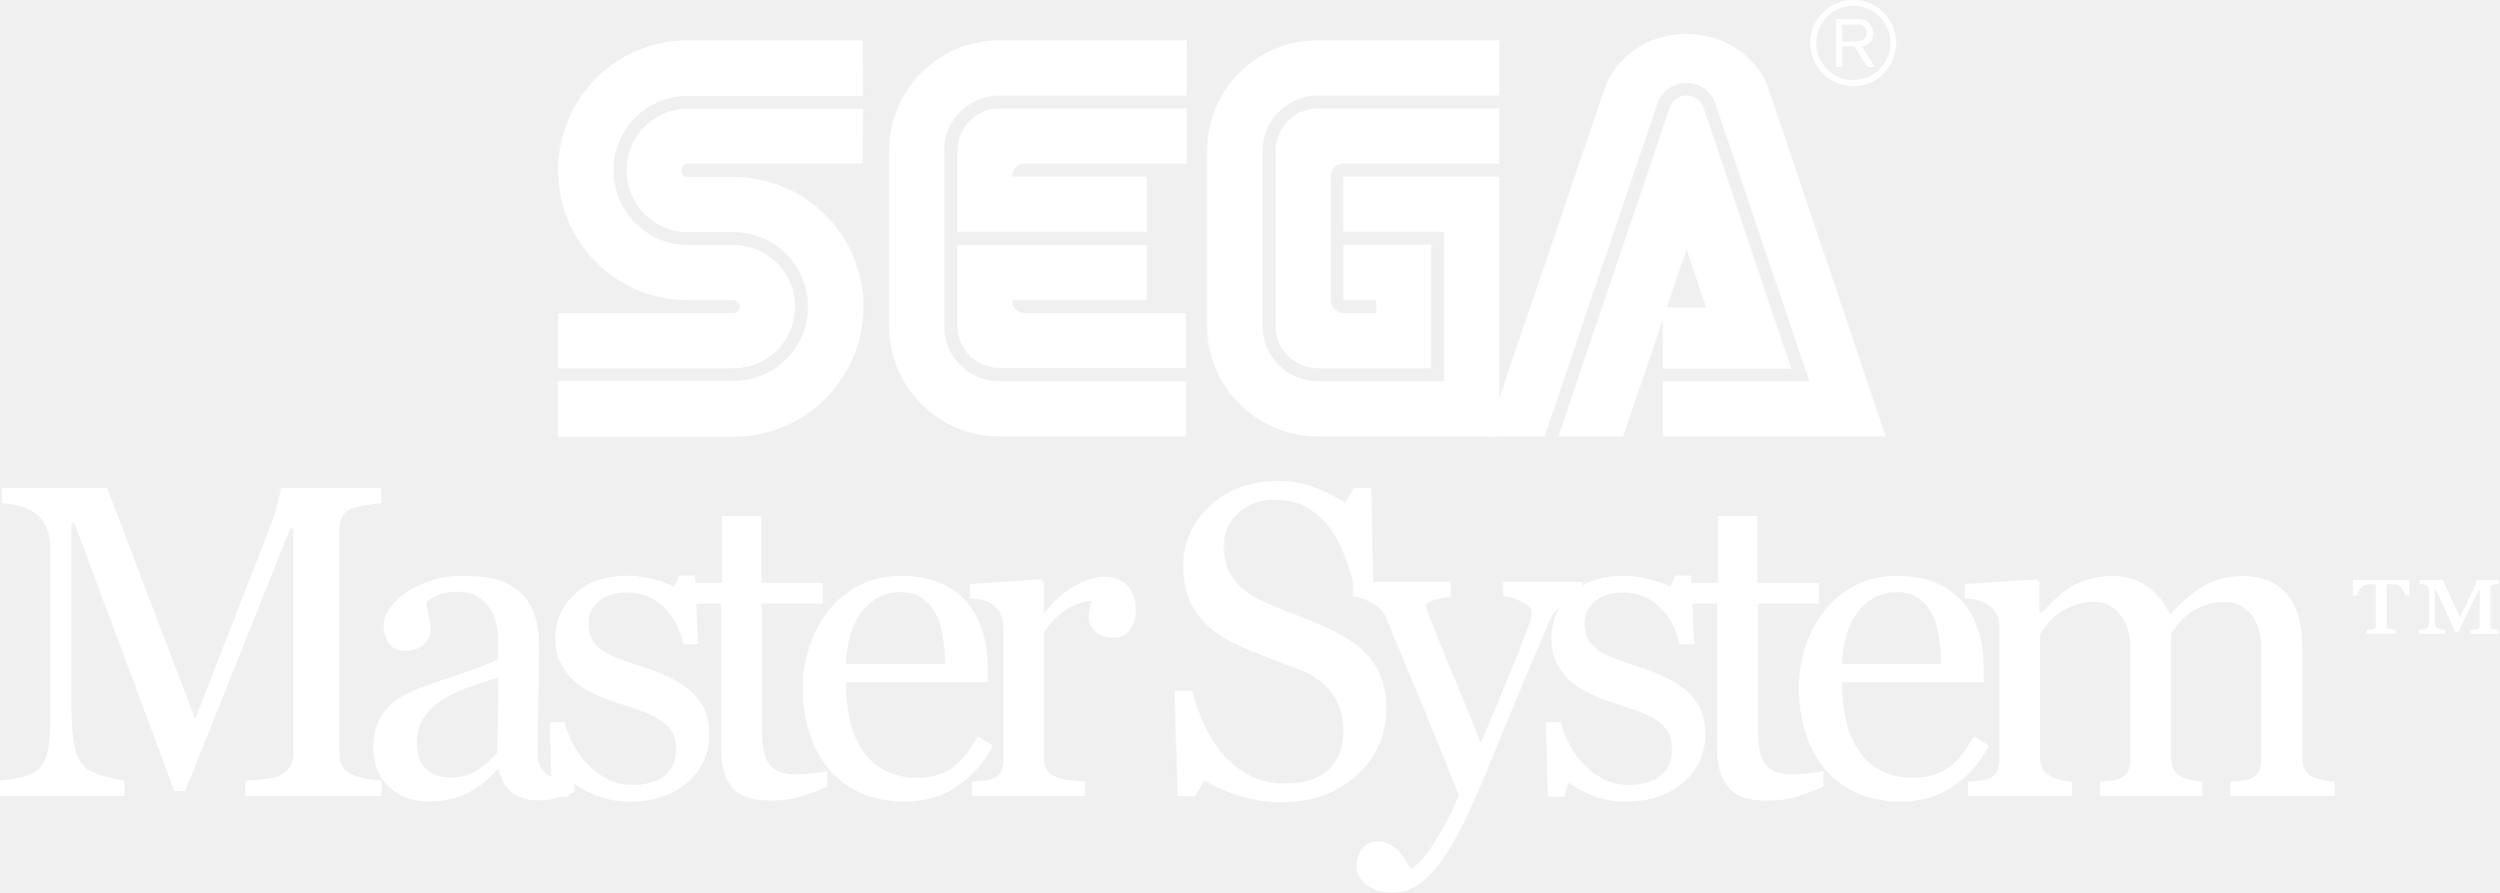
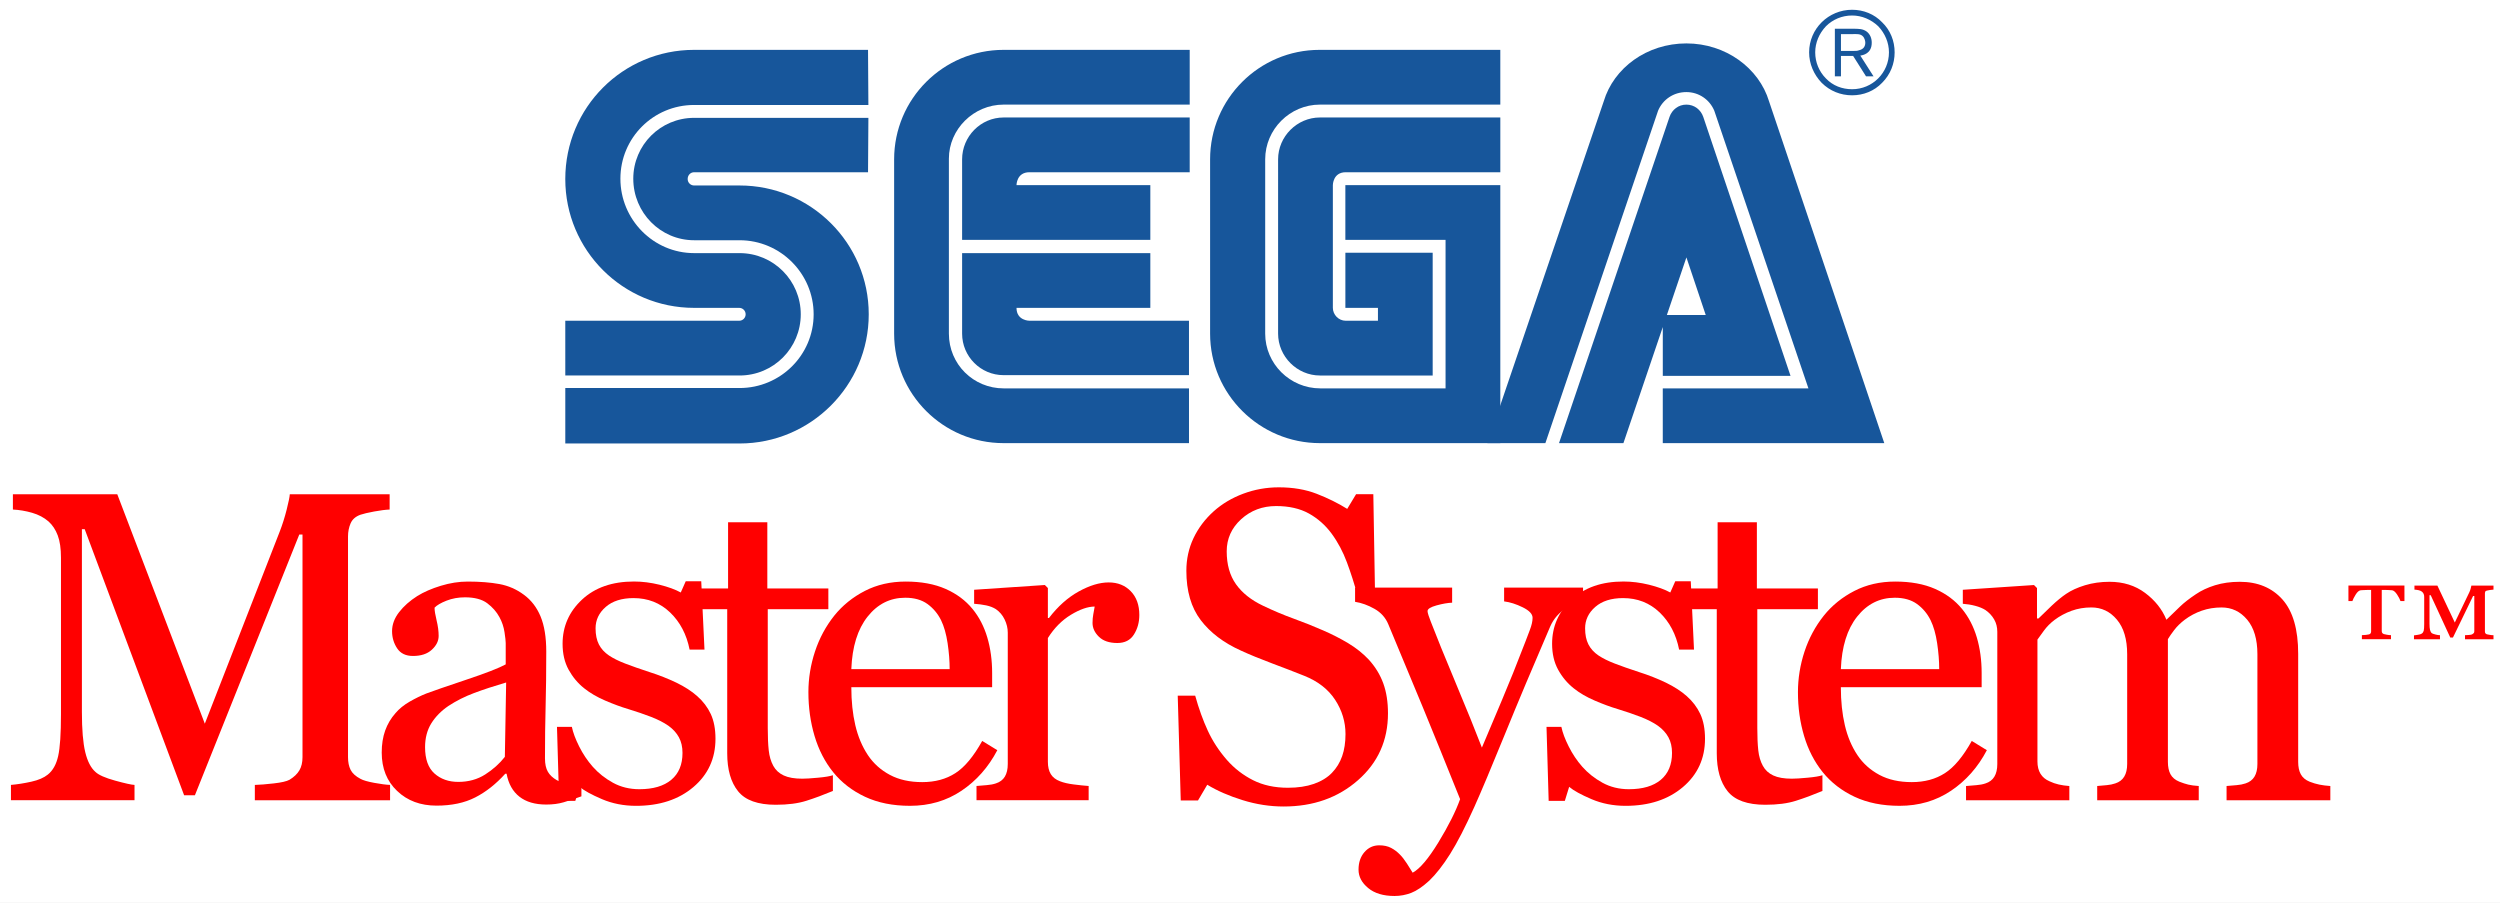
- <svg xmlns="http://www.w3.org/2000/svg" width="566.93px" height="202.38px" enable-background="new 0 -0.002 566.929 202.382" version="1.1" viewBox="0 -.002 566.93 202.38">
-   <g fill="#fff">
-     <path d="m126.6 99.044h39.796c16.265 0 29.501-13.238 29.501-29.5 0-16.261-13.236-29.42-29.501-29.42h-10.376c-0.817 0-1.474-0.652-1.474-1.471 0-0.898 0.654-1.551 1.474-1.551h39.716l0.082-12.423h-39.798c-7.683 0-13.894 6.212-13.894 13.894 0 7.764 6.209 14.056 13.894 14.056h10.376c9.316 0 16.918 7.602 16.918 16.917 0 9.317-7.602 16.834-16.918 16.834h-39.796v12.664z" />
-     <path d="m126.6 83.518h39.796c7.765 0 13.977-6.292 13.977-13.974s-6.211-13.974-13.977-13.974h-10.376c-9.315 0-16.835-7.682-16.835-16.998 0-9.317 7.521-16.834 16.835-16.834h39.796l-0.082-12.585h-39.718c-16.261 0-29.418 13.156-29.418 29.5 0 16.262 13.156 29.42 29.418 29.42h10.297c0.816 0 1.472 0.654 1.472 1.471s-0.655 1.471-1.472 1.471h-39.716l3e-3 12.503z" />
-     <path d="m226.7 86.459c-6.862 0-12.5-5.475-12.5-12.503v-39.962c0-6.7 5.639-12.339 12.5-12.339h42.495v-12.502h-42.495c-13.809 0-25.005 11.196-25.005 25.007v39.796c0 13.812 11.194 25.008 25.005 25.008h42.333v-12.503l-42.333-2e-3z" />
-     <path d="m217.22 34.158c0-5.23 4.249-9.562 9.479-9.562h42.495v12.504h-36.609c-2.944 0-2.944 2.94-2.944 2.94h30.563v12.504h-42.984v-18.386z" />
-     <path d="m226.7 83.438c-5.229 0-9.479-4.25-9.479-9.48v-18.39h42.983v12.502h-30.562c0 2.942 2.941 2.942 2.941 2.942h36.447v12.423l-42.33 3e-3z" />
-     <path d="m299.02 86.459c-6.946 0-12.586-5.64-12.586-12.503v-39.796c0-6.866 5.642-12.505 12.506-12.505h41.188v-12.502h-41.271c-13.811 0-25.005 11.196-25.005 25.007v39.796c0 13.812 11.274 25.008 25.088 25.008h41.188v-58.92h-35.387v12.502h22.883v33.914l-28.604-1e-3z" />
-     <path d="m289.38 73.956c0 5.23 4.334 9.563 9.563 9.563h25.741v-28.031h-19.938v12.585h7.437v2.942h-7.353c-1.637 0-2.943-1.387-2.943-2.942v-28.031s0-2.943 2.943-2.943h35.301v-12.504h-41.187c-5.229 0-9.563 4.332-9.563 9.563l-1e-3 39.798z" />
-     <path d="m378.78 24.436c0.57-1.634 2.043-2.778 3.842-2.778 1.797 0 3.271 1.146 3.844 2.778l19.938 59.166h-29.171v-13.894h9.808l-4.414-13.159-14.385 42.414h-14.709l25.247-74.527z" />
-     <path d="m410.49 86.459h-33.261v12.503h50.585l-26.313-78.042c-2.291-7.6-9.891-13.239-18.881-13.239-8.986 0-16.586 5.558-18.877 13.239l-26.563 78.042h13.241l25.738-75.917c1.063-2.534 3.514-4.25 6.455-4.25 2.862 0 5.316 1.716 6.377 4.25l21.499 63.414z" />
-     <path d="m420.46 19.531c2.613 0 5.066-0.982 6.863-2.862 1.879-1.878 2.855-4.33 2.855-6.945 0-2.616-0.979-5.065-2.855-6.866-1.797-1.878-4.25-2.86-6.863-2.86-5.394 0-9.81 4.332-9.81 9.726 0 2.615 1.063 5.065 2.856 6.945 1.887 1.882 4.337 2.862 6.954 2.862zm-8.419-9.806c0-2.207 0.903-4.332 2.455-5.967 1.549-1.552 3.676-2.452 5.965-2.452 2.207 0 4.332 0.898 5.969 2.452 1.553 1.635 2.451 3.759 2.451 5.967 0 4.656-3.76 8.417-8.416 8.417-2.289 0-4.418-0.818-5.967-2.452-1.554-1.554-2.457-3.677-2.457-5.965z" />
-     <path d="m417.92 10.541v4.656h-1.391v-10.868h4.01c1.467 0 2.363 0 3.268 0.653 0.734 0.572 1.145 1.472 1.145 2.535 0 2.533-2.043 2.86-2.613 2.943l3.021 4.738h-1.717l-2.941-4.656-2.782-1e-3zm0-1.144h2.859c0.49 0 0.895 0 1.309-0.164 1.063-0.245 1.391-0.98 1.391-1.716 0-0.247-0.082-1.063-0.654-1.554-0.57-0.489-1.307-0.409-2.125-0.409h-2.779v3.843h-1e-3z" />
-   </g>
-   <g transform="translate(-67.07 39.507)" fill="#fff">
-     <g transform="translate(0 952.36)">
-       <path d="m153.65-811.35h-30.878v-3.498c1.118-0.029 2.554-0.146 4.31-0.347 1.758-0.194 2.963-0.472 3.621-0.838 1.019-0.62 1.767-1.333 2.241-2.142 0.477-0.805 0.713-1.813 0.713-3.029v-50.821h-0.738l-23.836 59.54h-2.461l-22.704-60.77h-0.64v41.712c0 4.036 0.255 7.108 0.763 9.208 0.51 2.102 1.289 3.611 2.341 4.527 0.723 0.688 2.214 1.352 4.479 1.976s3.744 0.953 4.433 0.981v3.496h-28.22v-3.496c1.479-0.129 3.028-0.375 4.653-0.735 1.625-0.361 2.88-0.901 3.768-1.625 1.15-0.915 1.938-2.33 2.364-4.236 0.429-1.899 0.64-5.088 0.64-9.554v-35.756c0-2.067-0.245-3.757-0.738-5.069-0.491-1.312-1.198-2.379-2.117-3.201-1.018-0.887-2.265-1.542-3.743-1.972-1.478-0.424-2.938-0.668-4.382-0.738v-3.495h23.836l19.993 52.399 17.091-43.831c0.623-1.604 1.157-3.288 1.601-5.048 0.443-1.757 0.683-2.932 0.714-3.521h22.801v3.496c-0.919 0.034-2.094 0.183-3.521 0.444-1.428 0.266-2.471 0.512-3.127 0.737-1.115 0.393-1.872 1.055-2.267 1.972-0.395 0.919-0.591 1.919-0.591 3.003v50.379c0 1.15 0.196 2.117 0.591 2.906 0.395 0.785 1.149 1.479 2.267 2.064 0.592 0.334 1.643 0.637 3.153 0.914 1.509 0.275 2.708 0.437 3.594 0.465v3.5h-4e-3v3e-3z" />
-       <path d="m197.35-812.24c-1.542 0.563-2.895 1.01-4.062 1.356-1.167 0.345-2.487 0.516-3.965 0.516-2.563 0-4.604-0.596-6.132-1.796-1.526-1.197-2.503-2.943-2.93-5.244h-0.296c-2.134 2.361-4.424 4.172-6.871 5.416-2.446 1.252-5.393 1.871-8.84 1.871-3.645 0-6.64-1.109-8.987-3.35-2.348-2.229-3.52-5.151-3.52-8.765 0-1.872 0.262-3.549 0.788-5.024 0.526-1.479 1.314-2.807 2.363-3.988 0.822-0.98 1.905-1.857 3.25-2.634 1.348-0.769 2.61-1.382 3.792-1.847 1.48-0.557 4.475-1.593 8.988-3.104 4.515-1.505 7.559-2.687 9.135-3.544v-4.874c0-0.427-0.089-1.248-0.271-2.462s-0.566-2.365-1.158-3.449c-0.657-1.21-1.583-2.271-2.783-3.175-1.197-0.9-2.896-1.354-5.096-1.354-1.512 0-2.914 0.255-4.211 0.762-1.297 0.514-2.208 1.044-2.732 1.602 0 0.66 0.156 1.625 0.468 2.905 0.313 1.278 0.468 2.462 0.468 3.545 0 1.15-0.518 2.2-1.553 3.15-1.033 0.959-2.47 1.428-4.308 1.428-1.641 0-2.848-0.578-3.621-1.747-0.77-1.161-1.156-2.468-1.156-3.915 0-1.509 0.533-2.955 1.601-4.335 1.067-1.378 2.454-2.608 4.163-3.691 1.478-0.915 3.267-1.701 5.367-2.34 2.103-0.642 4.153-0.961 6.156-0.961 2.758 0 5.161 0.19 7.215 0.565 2.053 0.381 3.915 1.191 5.59 2.439 1.673 1.217 2.946 2.866 3.816 4.948 0.87 2.088 1.305 4.77 1.305 8.053 0 4.695-0.051 8.857-0.147 12.482-0.1 3.63-0.146 7.595-0.146 11.896 0 1.279 0.221 2.3 0.664 3.056 0.443 0.758 1.125 1.396 2.045 1.918 0.492 0.298 1.271 0.461 2.34 0.492 1.066 0.034 2.157 0.053 3.273 0.053v3.146h-2e-3zm-17.186-26.003c-2.792 0.823-5.236 1.623-7.338 2.413-2.103 0.787-4.055 1.771-5.859 2.955-1.643 1.117-2.939 2.438-3.893 3.962-0.949 1.526-1.428 3.347-1.428 5.442 0 2.729 0.714 4.728 2.143 6.009 1.429 1.278 3.24 1.921 5.441 1.921 2.331 0 4.383-0.568 6.156-1.7 1.772-1.134 3.268-2.466 4.481-4.015l0.297-16.987z" />
-       <path d="m223.78-835.14c1.346 1.182 2.381 2.546 3.104 4.084 0.723 1.547 1.083 3.435 1.083 5.664 0 4.502-1.685 8.177-5.046 11.033-3.366 2.854-7.727 4.285-13.076 4.285-2.825 0-5.427-0.512-7.807-1.529-2.382-1.017-4.081-1.95-5.098-2.807l-0.984 3.202h-3.693l-0.492-16.896h3.397c0.263 1.279 0.82 2.778 1.674 4.479 0.854 1.708 1.888 3.249 3.104 4.629 1.28 1.448 2.814 2.66 4.604 3.646 1.789 0.982 3.801 1.48 6.033 1.48 3.151 0 5.582-0.715 7.29-2.146 1.706-1.426 2.562-3.471 2.562-6.133 0-1.379-0.27-2.563-0.813-3.566-0.542-1-1.339-1.876-2.389-2.637-1.083-0.756-2.413-1.433-3.989-2.043-1.576-0.606-3.332-1.207-5.27-1.799-1.545-0.459-3.259-1.088-5.146-1.896-1.889-0.806-3.505-1.752-4.852-2.833-1.444-1.146-2.626-2.563-3.546-4.235-0.919-1.673-1.38-3.644-1.38-5.909 0-3.973 1.479-7.336 4.433-10.097 2.956-2.758 6.912-4.138 11.87-4.138 1.901 0 3.849 0.246 5.836 0.735 1.984 0.497 3.602 1.085 4.851 1.773l1.133-2.56h3.545l0.738 15.608h-3.397c-0.689-3.479-2.176-6.309-4.458-8.496-2.283-2.181-5.065-3.273-8.35-3.273-2.69 0-4.811 0.676-6.353 2.021-1.543 1.351-2.314 2.975-2.314 4.876 0 1.479 0.253 2.709 0.763 3.693 0.51 0.986 1.271 1.82 2.291 2.513 0.983 0.659 2.223 1.275 3.718 1.847 1.494 0.574 3.34 1.228 5.542 1.945 2.167 0.688 4.211 1.497 6.131 2.412 1.92 0.934 3.502 1.955 4.751 3.068z" />
-       <path d="m254.78-813.47c-2.135 0.889-4.153 1.637-6.058 2.242-1.904 0.61-4.236 0.91-6.993 0.91-4.072 0-6.937-1.021-8.594-3.076-1.659-2.051-2.488-4.951-2.488-8.69v-32.896h-8.767v-4.73h8.964v-15.118h8.963v15.118h13.937v4.73h-13.838v27.133c0 2.039 0.073 3.738 0.222 5.101 0.147 1.362 0.5 2.558 1.058 3.569 0.525 0.953 1.314 1.676 2.364 2.166 1.05 0.492 2.462 0.738 4.234 0.738 0.82 0 2.026-0.074 3.621-0.226 1.593-0.146 2.716-0.332 3.374-0.565l1e-3 3.594z" />
-       <path d="m292.33-822.78c-2.035 3.875-4.76 6.961-8.175 9.258-3.414 2.299-7.338 3.444-11.77 3.444-3.906 0-7.329-0.688-10.27-2.067-2.937-1.377-5.358-3.252-7.264-5.613-1.903-2.362-3.324-5.119-4.26-8.271-0.937-3.154-1.403-6.479-1.403-9.996 0-3.151 0.501-6.246 1.502-9.285 1.002-3.032 2.471-5.768 4.408-8.198 1.872-2.327 4.194-4.209 6.968-5.64 2.775-1.429 5.887-2.142 9.334-2.142 3.545 0 6.582 0.562 9.109 1.674 2.529 1.118 4.58 2.644 6.156 4.578 1.511 1.844 2.635 4.012 3.374 6.504 0.737 2.494 1.108 5.205 1.108 8.123v3.251h-32.157c0 3.188 0.303 6.076 0.909 8.67 0.609 2.595 1.568 4.875 2.882 6.847 1.278 1.905 2.953 3.406 5.022 4.506 2.067 1.104 4.53 1.646 7.387 1.646 2.922 0 5.441-0.68 7.559-2.047 2.12-1.354 4.163-3.813 6.132-7.357l3.449 2.115zm-10.884-18.517c0-1.839-0.155-3.808-0.467-5.909-0.313-2.102-0.813-3.857-1.502-5.271-0.754-1.507-1.789-2.734-3.104-3.693-1.312-0.949-3.005-1.427-5.071-1.427-3.449 0-6.313 1.436-8.595 4.311-2.28 2.873-3.52 6.868-3.717 11.988l22.456 1e-3z" />
-       <path d="m324.76-853.66c0 1.673-0.411 3.16-1.23 4.457-0.82 1.3-2.083 1.944-3.79 1.944-1.841 0-3.243-0.477-4.214-1.43-0.967-0.949-1.452-2.001-1.452-3.149 0-0.723 0.057-1.379 0.172-1.971 0.114-0.594 0.221-1.185 0.319-1.773-1.542 0-3.35 0.623-5.417 1.871-2.068 1.25-3.824 3.021-5.271 5.317v28.268c0 1.154 0.224 2.088 0.666 2.811 0.442 0.725 1.141 1.265 2.092 1.625 0.822 0.33 1.881 0.574 3.176 0.734 1.299 0.17 2.422 0.281 3.376 0.348v3.25h-25.61v-3.25c0.756-0.065 1.536-0.127 2.339-0.195 0.805-0.063 1.502-0.194 2.094-0.397 0.918-0.295 1.601-0.812 2.043-1.549 0.443-0.738 0.664-1.699 0.664-2.879v-29.992c0-1.017-0.238-2.021-0.713-3.004-0.476-0.986-1.143-1.772-1.996-2.364-0.622-0.396-1.359-0.678-2.215-0.862-0.854-0.177-1.773-0.3-2.758-0.367v-3.202l16.152-1.084 0.689 0.689v6.846h0.246c2.038-2.661 4.304-4.679 6.797-6.057 2.496-1.381 4.777-2.069 6.845-2.069 2.069 0 3.752 0.675 5.049 2.021 1.3 1.344 1.947 3.148 1.947 5.413z" />
-       <path d="m377.21-843.41c1.476 1.646 2.565 3.441 3.271 5.395 0.709 1.955 1.063 4.229 1.063 6.819 0 6.177-2.286 11.267-6.848 15.269-4.563 4.008-10.226 6.006-16.989 6.006-3.12 0-6.236-0.479-9.356-1.45-3.119-0.966-5.812-2.144-8.077-3.521l-2.117 3.597h-3.938l-0.689-23.935h3.988c0.821 2.953 1.782 5.625 2.882 8.002 1.102 2.385 2.554 4.604 4.359 6.674 1.707 1.939 3.701 3.48 5.981 4.629 2.283 1.151 4.934 1.723 7.951 1.723 2.267 0 4.242-0.294 5.936-0.886 1.691-0.593 3.064-1.433 4.112-2.513 1.05-1.084 1.827-2.354 2.34-3.815 0.511-1.458 0.765-3.144 0.765-5.05 0-2.784-0.787-5.392-2.361-7.807-1.575-2.414-3.922-4.242-7.045-5.49-2.135-0.854-4.58-1.799-7.338-2.832-2.756-1.033-5.138-2.01-7.14-2.933-3.938-1.771-7.002-4.094-9.186-6.968-2.184-2.871-3.273-6.626-3.273-11.256 0-2.655 0.542-5.135 1.624-7.436 1.084-2.296 2.625-4.352 4.629-6.156 1.904-1.704 4.154-3.045 6.747-4.014 2.593-0.968 5.304-1.452 8.125-1.452 3.218 0 6.099 0.49 8.644 1.479 2.543 0.982 4.869 2.136 6.967 3.443l2.021-3.349h3.94l0.396 23.195h-3.988c-0.719-2.659-1.533-5.199-2.438-7.636-0.901-2.427-2.073-4.629-3.521-6.598-1.41-1.901-3.135-3.426-5.168-4.559-2.037-1.13-4.533-1.699-7.485-1.699-3.117 0-5.778 1.005-7.979 3.003-2.2 2.008-3.3 4.452-3.3 7.338 0 3.023 0.705 5.525 2.118 7.512 1.411 1.987 3.465 3.619 6.155 4.898 2.397 1.15 4.751 2.142 7.063 2.976 2.315 0.84 4.557 1.737 6.723 2.687 1.973 0.854 3.865 1.823 5.688 2.908 1.815 1.094 3.399 2.357 4.748 3.802z" />
-       <path d="m374.82-795.49c0-1.641 0.447-2.979 1.354-4.016 0.9-1.035 2.023-1.551 3.373-1.551 1.049 0 1.951 0.192 2.709 0.592 0.754 0.396 1.428 0.906 2.02 1.524 0.492 0.49 1.021 1.167 1.576 2.019 0.559 0.857 1.002 1.564 1.328 2.119 1.645-0.887 3.604-3.203 5.889-6.942 2.277-3.745 3.936-7.022 4.947-9.853-3.123-7.778-5.941-14.737-8.471-20.881-2.529-6.139-5.172-12.49-7.928-19.061-0.623-1.506-1.676-2.685-3.152-3.522-1.477-0.838-2.955-1.369-4.434-1.602v-3.25h22.164v3.447c-0.988 0.034-2.168 0.241-3.547 0.615-1.379 0.38-2.068 0.813-2.068 1.305 0 0.196 0.073 0.527 0.223 0.985 0.147 0.461 0.317 0.938 0.519 1.427 1.247 3.251 3.147 7.941 5.712 14.062 2.564 6.128 4.548 11.023 5.958 14.702 1.479-3.515 3.015-7.147 4.604-10.907 1.594-3.76 3.379-8.199 5.346-13.322 0.23-0.621 0.563-1.481 0.982-2.583 0.426-1.101 0.643-2.045 0.643-2.832 0-0.852-0.744-1.65-2.24-2.39-1.496-0.736-2.913-1.19-4.262-1.356v-3.151h18.025v3.057c-0.986 0.167-2.287 0.731-3.892 1.697-1.61 0.972-2.81 2.341-3.597 4.112-3.908 9.063-7.385 17.319-10.416 24.772-3.039 7.454-5.344 12.937-6.918 16.446-2.07 4.603-3.916 8.185-5.541 10.763-1.625 2.58-3.213 4.604-4.754 6.08-1.512 1.381-2.881 2.311-4.109 2.785s-2.508 0.714-3.813 0.714c-2.563 0-4.574-0.606-6.035-1.819-1.466-1.21-2.195-2.61-2.195-4.185z" />
-       <path d="m449.76-835.14c1.342 1.182 2.379 2.546 3.102 4.084 0.723 1.547 1.082 3.435 1.082 5.664 0 4.502-1.684 8.177-5.045 11.033-3.369 2.854-7.726 4.285-13.078 4.285-2.82 0-5.428-0.512-7.803-1.529-2.384-1.017-4.082-1.95-5.1-2.807l-0.986 3.202h-3.693l-0.491-16.896h3.397c0.26 1.279 0.817 2.778 1.676 4.479 0.854 1.708 1.886 3.249 3.104 4.629 1.278 1.448 2.812 2.66 4.604 3.646 1.787 0.982 3.798 1.48 6.031 1.48 3.15 0 5.582-0.715 7.289-2.146 1.703-1.426 2.561-3.471 2.561-6.133 0-1.379-0.271-2.563-0.813-3.566-0.543-1-1.34-1.876-2.392-2.637-1.08-0.756-2.411-1.433-3.985-2.043-1.576-0.606-3.334-1.207-5.272-1.799-1.546-0.459-3.261-1.088-5.146-1.896-1.892-0.806-3.504-1.752-4.851-2.833-1.442-1.146-2.629-2.563-3.548-4.235-0.922-1.673-1.379-3.644-1.379-5.909 0-3.973 1.48-7.336 4.436-10.097 2.956-2.758 6.906-4.138 11.867-4.138 1.902 0 3.852 0.246 5.834 0.735 1.984 0.497 3.605 1.085 4.854 1.773l1.135-2.56h3.543l0.738 15.608h-3.397c-0.688-3.479-2.177-6.309-4.452-8.496-2.287-2.181-5.064-3.273-8.352-3.273-2.692 0-4.813 0.676-6.354 2.021-1.544 1.351-2.313 2.975-2.313 4.876 0 1.479 0.252 2.709 0.763 3.693 0.51 0.986 1.272 1.82 2.29 2.513 0.986 0.659 2.229 1.275 3.722 1.847 1.488 0.574 3.339 1.228 5.539 1.945 2.171 0.688 4.212 1.497 6.134 2.412 1.914 0.934 3.499 1.955 4.749 3.068z" />
-       <path d="m480.76-813.47c-2.132 0.889-4.151 1.637-6.06 2.242-1.901 0.61-4.23 0.91-6.989 0.91-4.071 0-6.937-1.021-8.595-3.076-1.658-2.051-2.487-4.951-2.487-8.69v-32.896h-8.765v-4.73h8.959v-15.118h8.966v15.118h13.937v4.73h-13.84v27.133c0 2.039 0.075 3.738 0.223 5.101s0.502 2.558 1.064 3.569c0.521 0.953 1.313 1.676 2.357 2.166 1.051 0.492 2.463 0.738 4.234 0.738 0.821 0 2.027-0.074 3.62-0.226 1.593-0.146 2.718-0.332 3.374-0.565l2e-3 3.594z" />
-       <path d="m518.31-822.78c-2.033 3.875-4.76 6.961-8.176 9.258-3.414 2.299-7.338 3.444-11.771 3.444-3.898 0-7.326-0.688-10.266-2.067-2.938-1.377-5.357-3.252-7.268-5.613-1.9-2.362-3.324-5.119-4.26-8.271-0.938-3.154-1.401-6.479-1.401-9.996 0-3.151 0.504-6.246 1.501-9.285 1.001-3.032 2.473-5.768 4.408-8.198 1.869-2.327 4.193-4.209 6.968-5.64 2.772-1.429 5.886-2.142 9.329-2.142 3.549 0 6.584 0.562 9.111 1.674 2.529 1.118 4.58 2.644 6.156 4.578 1.512 1.844 2.635 4.012 3.375 6.504 0.734 2.494 1.104 5.205 1.104 8.123v3.251h-32.154c0 3.188 0.305 6.076 0.91 8.67 0.604 2.595 1.564 4.875 2.883 6.847 1.275 1.905 2.957 3.406 5.02 4.506 2.066 1.104 4.527 1.646 7.389 1.646 2.924 0 5.439-0.68 7.561-2.047 2.117-1.354 4.162-3.813 6.135-7.357l3.446 2.115zm-10.885-18.517c0-1.839-0.154-3.808-0.467-5.909-0.309-2.102-0.813-3.857-1.502-5.271-0.752-1.507-1.785-2.734-3.102-3.693-1.316-0.949-3.006-1.427-5.074-1.427-3.445 0-6.313 1.436-8.594 4.311-2.279 2.873-3.521 6.868-3.718 11.988l22.457 1e-3z" />
-       <path d="m596.74-811.35h-23.689v-3.254c0.756-0.063 1.52-0.127 2.291-0.193 0.77-0.064 1.449-0.196 2.041-0.396 0.918-0.297 1.602-0.813 2.045-1.551 0.445-0.736 0.666-1.7 0.666-2.879v-25.068c0-3.412-0.781-6.048-2.342-7.903-1.561-1.854-3.502-2.782-5.832-2.782-1.609 0-3.121 0.243-4.531 0.736-1.412 0.491-2.709 1.18-3.889 2.068-0.957 0.726-1.752 1.501-2.395 2.339-0.639 0.838-1.123 1.538-1.453 2.092v28.021c0 1.154 0.199 2.096 0.594 2.834 0.396 0.736 1.064 1.307 2.02 1.699 0.756 0.296 1.438 0.518 2.045 0.665 0.605 0.146 1.402 0.256 2.387 0.319v3.25h-23.189v-3.25c0.756-0.063 1.479-0.129 2.188-0.195 0.703-0.063 1.355-0.195 1.941-0.398 0.922-0.295 1.602-0.813 2.045-1.55 0.445-0.737 0.67-1.698 0.67-2.882v-25.066c0-3.412-0.783-6.047-2.346-7.903-1.557-1.854-3.504-2.783-5.83-2.783-1.609 0-3.123 0.256-4.533 0.766-1.412 0.515-2.709 1.208-3.891 2.094-0.951 0.724-1.756 1.536-2.412 2.437-0.656 0.908-1.148 1.586-1.48 2.044v27.825c0 1.117 0.232 2.055 0.691 2.807 0.459 0.76 1.146 1.331 2.063 1.727 0.689 0.33 1.398 0.572 2.117 0.735 0.729 0.167 1.527 0.281 2.414 0.347v3.252h-23.593v-3.252c0.756-0.063 1.535-0.127 2.344-0.195 0.801-0.061 1.496-0.194 2.092-0.396 0.918-0.295 1.602-0.813 2.041-1.552 0.443-0.735 0.664-1.696 0.664-2.88v-30.188c0-1.048-0.232-1.994-0.713-2.83-0.477-0.84-1.141-1.555-1.992-2.146-0.625-0.396-1.395-0.715-2.313-0.959-0.92-0.248-1.871-0.399-2.857-0.471v-3.199l16.254-1.083 0.688 0.688v6.943h0.346c0.82-0.816 1.822-1.79 3.004-2.906 1.186-1.111 2.283-2.021 3.301-2.707 1.148-0.786 2.588-1.441 4.314-1.971 1.721-0.521 3.586-0.788 5.588-0.788 3.15 0 5.857 0.847 8.125 2.535 2.27 1.693 3.895 3.737 4.875 6.133 1.184-1.146 2.227-2.156 3.129-3.028 0.902-0.868 2.094-1.796 3.57-2.782 1.25-0.854 2.715-1.543 4.408-2.069 1.688-0.521 3.566-0.788 5.639-0.788 4.104 0 7.354 1.352 9.754 4.037 2.393 2.694 3.592 6.834 3.592 12.415v24.671c0 1.151 0.195 2.092 0.596 2.832 0.395 0.735 1.064 1.31 2.02 1.698 0.756 0.296 1.5 0.518 2.238 0.667 0.74 0.145 1.566 0.254 2.488 0.317v3.252h-6e-3v-2e-3z" />
+ <svg xmlns="http://www.w3.org/2000/svg" width="570.92" height="206.11" enable-background="new 0 -0.002 566.929 202.382" version="1.1" viewBox="0 -.002 570.92 206.11">
+   <rect y="-.002" width="570.92" height="206.11" fill="#fff" />
+   <g transform="translate(2.4953 2.2315)">
+     <g fill="#17569b">
+       <path d="m126.6 99.044h39.796c16.265 0 29.501-13.238 29.501-29.5 0-16.261-13.236-29.42-29.501-29.42h-10.376c-0.817 0-1.474-0.652-1.474-1.471 0-0.898 0.654-1.551 1.474-1.551h39.716l0.082-12.423h-39.798c-7.683 0-13.894 6.212-13.894 13.894 0 7.764 6.209 14.056 13.894 14.056h10.376c9.316 0 16.918 7.602 16.918 16.917 0 9.317-7.602 16.834-16.918 16.834h-39.796z" />
+       <path d="m126.6 83.518h39.796c7.765 0 13.977-6.292 13.977-13.974s-6.211-13.974-13.977-13.974h-10.376c-9.315 0-16.835-7.682-16.835-16.998 0-9.317 7.521-16.834 16.835-16.834h39.796l-0.082-12.585h-39.718c-16.261 0-29.418 13.156-29.418 29.5 0 16.262 13.156 29.42 29.418 29.42h10.297c0.816 0 1.472 0.654 1.472 1.471s-0.655 1.471-1.472 1.471h-39.716z" />
+       <path d="m226.7 86.459c-6.862 0-12.5-5.475-12.5-12.503v-39.962c0-6.7 5.639-12.339 12.5-12.339h42.495v-12.502h-42.495c-13.809 0-25.005 11.196-25.005 25.007v39.796c0 13.812 11.194 25.008 25.005 25.008h42.333v-12.503z" />
+       <path d="m217.22 34.158c0-5.23 4.249-9.562 9.479-9.562h42.495v12.504h-36.609c-2.944 0-2.944 2.94-2.944 2.94h30.563v12.504h-42.984z" />
+       <path d="m226.7 83.438c-5.229 0-9.479-4.25-9.479-9.48v-18.39h42.983v12.502h-30.562c0 2.942 2.941 2.942 2.941 2.942h36.447v12.423z" />
+       <path d="m299.02 86.459c-6.946 0-12.586-5.64-12.586-12.503v-39.796c0-6.866 5.642-12.505 12.506-12.505h41.188v-12.502h-41.271c-13.811 0-25.005 11.196-25.005 25.007v39.796c0 13.812 11.274 25.008 25.088 25.008h41.188v-58.92h-35.387v12.502h22.883v33.914z" />
+       <path d="m289.38 73.956c0 5.23 4.334 9.563 9.563 9.563h25.741v-28.031h-19.938v12.585h7.437v2.942h-7.353c-1.637 0-2.943-1.387-2.943-2.942v-28.031s0-2.943 2.943-2.943h35.301v-12.504h-41.187c-5.229 0-9.563 4.332-9.563 9.563z" />
+       <path d="m378.78 24.436c0.57-1.634 2.043-2.778 3.842-2.778 1.797 0 3.271 1.146 3.844 2.778l19.938 59.166h-29.171v-13.894h9.808l-4.414-13.159-14.385 42.414h-14.709z" />
+       <path d="m410.49 86.459h-33.261v12.503h50.585l-26.313-78.042c-2.291-7.6-9.891-13.239-18.881-13.239-8.986 0-16.586 5.558-18.877 13.239l-26.563 78.042h13.241l25.738-75.917c1.063-2.534 3.514-4.25 6.455-4.25 2.862 0 5.316 1.716 6.377 4.25z" />
+       <path d="m420.46 19.531c2.613 0 5.066-0.982 6.863-2.862 1.879-1.878 2.855-4.33 2.855-6.945 0-2.616-0.979-5.065-2.855-6.866-1.797-1.878-4.25-2.86-6.863-2.86-5.394 0-9.81 4.332-9.81 9.726 0 2.615 1.063 5.065 2.856 6.945 1.887 1.882 4.337 2.862 6.954 2.862zm-8.419-9.806c0-2.207 0.903-4.332 2.455-5.967 1.549-1.552 3.676-2.452 5.965-2.452 2.207 0 4.332 0.898 5.969 2.452 1.553 1.635 2.451 3.759 2.451 5.967 0 4.656-3.76 8.417-8.416 8.417-2.289 0-4.418-0.818-5.967-2.452-1.554-1.554-2.457-3.677-2.457-5.965z" />
+       <path d="m417.92 10.541v4.656h-1.391v-10.868h4.01c1.467 0 2.363 0 3.268 0.653 0.734 0.572 1.145 1.472 1.145 2.535 0 2.533-2.043 2.86-2.613 2.943l3.021 4.738h-1.717l-2.941-4.656zm0-1.144h2.859c0.49 0 0.895 0 1.309-0.164 1.063-0.245 1.391-0.98 1.391-1.716 0-0.247-0.082-1.063-0.654-1.554-0.57-0.489-1.307-0.409-2.125-0.409h-2.779v3.843z" />
    </g>
-     <g transform="scale(1.0268 .97393)">
-       <path d="m617.47 107.04h-6.346v-0.956c0.192 0 0.472-0.028 0.835-0.05 0.36-0.028 0.597-0.072 0.721-0.133 0.2-0.131 0.333-0.246 0.403-0.329 0.072-0.086 0.11-0.223 0.11-0.404v-8.27h-0.276l-4.474 9.736h-0.594l-4.35-9.924h-0.272v6.679c0 0.644 0.04 1.136 0.12 1.476 0.082 0.334 0.215 0.589 0.415 0.761 0.156 0.097 0.428 0.2 0.805 0.301 0.38 0.105 0.711 0.157 0.991 0.157v0.956h-5.781v-0.915c0.198-0.034 0.487-0.084 0.871-0.135 0.384-0.056 0.675-0.147 0.871-0.288 0.209-0.152 0.348-0.378 0.422-0.657 0.072-0.286 0.108-0.807 0.108-1.576v-6.368c0-0.293-0.046-0.533-0.135-0.732-0.091-0.199-0.224-0.37-0.396-0.513-0.188-0.145-0.419-0.257-0.69-0.32-0.272-0.07-0.594-0.114-0.947-0.14v-0.935h5.106l3.869 8.655 3.23-7.096c0.133-0.31 0.234-0.597 0.301-0.873 0.068-0.275 0.126-0.502 0.154-0.686h4.919v0.935c-0.205 0-0.477 0.044-0.795 0.09-0.329 0.05-0.554 0.098-0.691 0.145-0.186 0.035-0.301 0.119-0.346 0.259-0.049 0.13-0.074 0.268-0.074 0.406v8.877c0 0.169 0.027 0.31 0.074 0.411 0.048 0.1 0.164 0.201 0.346 0.285 0.124 0.034 0.339 0.083 0.632 0.13 0.302 0.058 0.586 0.09 0.854 0.09v0.956l0.01-5e-3zm-19.812-8.952h-0.881c-0.127-0.405-0.369-0.909-0.744-1.519-0.377-0.602-0.736-0.944-1.098-1.017-0.261-0.024-0.529-0.04-0.786-0.056-0.259 0-0.472-0.023-0.643-0.023h-0.898v9.611c0 0.17 0.029 0.315 0.086 0.43 0.055 0.116 0.183 0.22 0.375 0.306 0.124 0.039 0.348 0.085 0.679 0.154 0.333 0.068 0.637 0.098 0.913 0.098v0.957h-6.471v-0.957c0.243 0 0.546-0.026 0.902-0.062 0.356-0.041 0.59-0.08 0.692-0.115 0.186-0.061 0.306-0.159 0.369-0.296 0.061-0.13 0.089-0.268 0.089-0.403v-9.72h-0.9c-0.183 0-0.426 0-0.73 0.028-0.304 0.024-0.538 0.031-0.696 0.044-0.379 0.059-0.75 0.399-1.111 1.017-0.363 0.62-0.603 1.125-0.727 1.515h-0.881v-3.635h12.456l5e-3 3.643z" fill="#fff" />
+     <g transform="translate(-67.07 39.507)">
+       <g transform="translate(0 952.36)" fill="#f00">
+         <path d="m153.65-811.35h-30.878v-3.498c1.118-0.029 2.554-0.146 4.31-0.347 1.758-0.194 2.963-0.472 3.621-0.838 1.019-0.62 1.767-1.333 2.241-2.142 0.477-0.805 0.713-1.813 0.713-3.029v-50.821h-0.738l-23.836 59.54h-2.461l-22.704-60.77h-0.64v41.712c0 4.036 0.255 7.108 0.763 9.208 0.51 2.102 1.289 3.611 2.341 4.527 0.723 0.688 2.214 1.352 4.479 1.976s3.744 0.953 4.433 0.981v3.496h-28.22v-3.496c1.479-0.129 3.028-0.375 4.653-0.735 1.625-0.361 2.88-0.901 3.768-1.625 1.15-0.915 1.938-2.33 2.364-4.236 0.429-1.899 0.64-5.088 0.64-9.554v-35.756c0-2.067-0.245-3.757-0.738-5.069-0.491-1.312-1.198-2.379-2.117-3.201-1.018-0.887-2.265-1.542-3.743-1.972-1.478-0.424-2.938-0.668-4.382-0.738v-3.495h23.836l19.993 52.399 17.091-43.831c0.623-1.604 1.157-3.288 1.601-5.048 0.443-1.757 0.683-2.932 0.714-3.521h22.801v3.496c-0.919 0.034-2.094 0.183-3.521 0.444-1.428 0.266-2.471 0.512-3.127 0.737-1.115 0.393-1.872 1.055-2.267 1.972-0.395 0.919-0.591 1.919-0.591 3.003v50.379c0 1.15 0.196 2.117 0.591 2.906 0.395 0.785 1.149 1.479 2.267 2.064 0.592 0.334 1.643 0.637 3.153 0.914 1.509 0.275 2.708 0.437 3.594 0.465v3.5h-4e-3z" />
+         <path d="m197.35-812.24c-1.542 0.563-2.895 1.01-4.062 1.356-1.167 0.345-2.487 0.516-3.965 0.516-2.563 0-4.604-0.596-6.132-1.796-1.526-1.197-2.503-2.943-2.93-5.244h-0.296c-2.134 2.361-4.424 4.172-6.871 5.416-2.446 1.252-5.393 1.871-8.84 1.871-3.645 0-6.64-1.109-8.987-3.35-2.348-2.229-3.52-5.151-3.52-8.765 0-1.872 0.262-3.549 0.788-5.024 0.526-1.479 1.314-2.807 2.363-3.988 0.822-0.98 1.905-1.857 3.25-2.634 1.348-0.769 2.61-1.382 3.792-1.847 1.48-0.557 4.475-1.593 8.988-3.104 4.515-1.505 7.559-2.687 9.135-3.544v-4.874c0-0.427-0.089-1.248-0.271-2.462s-0.566-2.365-1.158-3.449c-0.657-1.21-1.583-2.271-2.783-3.175-1.197-0.9-2.896-1.354-5.096-1.354-1.512 0-2.914 0.255-4.211 0.762-1.297 0.514-2.208 1.044-2.732 1.602 0 0.66 0.156 1.625 0.468 2.905 0.313 1.278 0.468 2.462 0.468 3.545 0 1.15-0.518 2.2-1.553 3.15-1.033 0.959-2.47 1.428-4.308 1.428-1.641 0-2.848-0.578-3.621-1.747-0.77-1.161-1.156-2.468-1.156-3.915 0-1.509 0.533-2.955 1.601-4.335 1.067-1.378 2.454-2.608 4.163-3.691 1.478-0.915 3.267-1.701 5.367-2.34 2.103-0.642 4.153-0.961 6.156-0.961 2.758 0 5.161 0.19 7.215 0.565 2.053 0.381 3.915 1.191 5.59 2.439 1.673 1.217 2.946 2.866 3.816 4.948 0.87 2.088 1.305 4.77 1.305 8.053 0 4.695-0.051 8.857-0.147 12.482-0.1 3.63-0.146 7.595-0.146 11.896 0 1.279 0.221 2.3 0.664 3.056 0.443 0.758 1.125 1.396 2.045 1.918 0.492 0.298 1.271 0.461 2.34 0.492 1.066 0.034 2.157 0.053 3.273 0.053v3.146zm-17.186-26.003c-2.792 0.823-5.236 1.623-7.338 2.413-2.103 0.787-4.055 1.771-5.859 2.955-1.643 1.117-2.939 2.438-3.893 3.962-0.949 1.526-1.428 3.347-1.428 5.442 0 2.729 0.714 4.728 2.143 6.009 1.429 1.278 3.24 1.921 5.441 1.921 2.331 0 4.383-0.568 6.156-1.7 1.772-1.134 3.268-2.466 4.481-4.015z" />
+         <path d="m223.78-835.14c1.346 1.182 2.381 2.546 3.104 4.084 0.723 1.547 1.083 3.435 1.083 5.664 0 4.502-1.685 8.177-5.046 11.033-3.366 2.854-7.727 4.285-13.076 4.285-2.825 0-5.427-0.512-7.807-1.529-2.382-1.017-4.081-1.95-5.098-2.807l-0.984 3.202h-3.693l-0.492-16.896h3.397c0.263 1.279 0.82 2.778 1.674 4.479 0.854 1.708 1.888 3.249 3.104 4.629 1.28 1.448 2.814 2.66 4.604 3.646 1.789 0.982 3.801 1.48 6.033 1.48 3.151 0 5.582-0.715 7.29-2.146 1.706-1.426 2.562-3.471 2.562-6.133 0-1.379-0.27-2.563-0.813-3.566-0.542-1-1.339-1.876-2.389-2.637-1.083-0.756-2.413-1.433-3.989-2.043-1.576-0.606-3.332-1.207-5.27-1.799-1.545-0.459-3.259-1.088-5.146-1.896-1.889-0.806-3.505-1.752-4.852-2.833-1.444-1.146-2.626-2.563-3.546-4.235-0.919-1.673-1.38-3.644-1.38-5.909 0-3.973 1.479-7.336 4.433-10.097 2.956-2.758 6.912-4.138 11.87-4.138 1.901 0 3.849 0.246 5.836 0.735 1.984 0.497 3.602 1.085 4.851 1.773l1.133-2.56h3.545l0.738 15.608h-3.397c-0.689-3.479-2.176-6.309-4.458-8.496-2.283-2.181-5.065-3.273-8.35-3.273-2.69 0-4.811 0.676-6.353 2.021-1.543 1.351-2.314 2.975-2.314 4.876 0 1.479 0.253 2.709 0.763 3.693 0.51 0.986 1.271 1.82 2.291 2.513 0.983 0.659 2.223 1.275 3.718 1.847 1.494 0.574 3.34 1.228 5.542 1.945 2.167 0.688 4.211 1.497 6.131 2.412 1.92 0.934 3.502 1.955 4.751 3.068z" />
+         <path d="m254.78-813.47c-2.135 0.889-4.153 1.637-6.058 2.242-1.904 0.61-4.236 0.91-6.993 0.91-4.072 0-6.937-1.021-8.594-3.076-1.659-2.051-2.488-4.951-2.488-8.69v-32.896h-8.767v-4.73h8.964v-15.118h8.963v15.118h13.937v4.73h-13.838v27.133c0 2.039 0.073 3.738 0.222 5.101 0.147 1.362 0.5 2.558 1.058 3.569 0.525 0.953 1.314 1.676 2.364 2.166 1.05 0.492 2.462 0.738 4.234 0.738 0.82 0 2.026-0.074 3.621-0.226 1.593-0.146 2.716-0.332 3.374-0.565z" />
+         <path d="m292.33-822.78c-2.035 3.875-4.76 6.961-8.175 9.258-3.414 2.299-7.338 3.444-11.77 3.444-3.906 0-7.329-0.688-10.27-2.067-2.937-1.377-5.358-3.252-7.264-5.613-1.903-2.362-3.324-5.119-4.26-8.271-0.937-3.154-1.403-6.479-1.403-9.996 0-3.151 0.501-6.246 1.502-9.285 1.002-3.032 2.471-5.768 4.408-8.198 1.872-2.327 4.194-4.209 6.968-5.64 2.775-1.429 5.887-2.142 9.334-2.142 3.545 0 6.582 0.562 9.109 1.674 2.529 1.118 4.58 2.644 6.156 4.578 1.511 1.844 2.635 4.012 3.374 6.504 0.737 2.494 1.108 5.205 1.108 8.123v3.251h-32.157c0 3.188 0.303 6.076 0.909 8.67 0.609 2.595 1.568 4.875 2.882 6.847 1.278 1.905 2.953 3.406 5.022 4.506 2.067 1.104 4.53 1.646 7.387 1.646 2.922 0 5.441-0.68 7.559-2.047 2.12-1.354 4.163-3.813 6.132-7.357zm-10.884-18.517c0-1.839-0.155-3.808-0.467-5.909-0.313-2.102-0.813-3.857-1.502-5.271-0.754-1.507-1.789-2.734-3.104-3.693-1.312-0.949-3.005-1.427-5.071-1.427-3.449 0-6.313 1.436-8.595 4.311-2.28 2.873-3.52 6.868-3.717 11.988z" />
+         <path d="m324.76-853.66c0 1.673-0.411 3.16-1.23 4.457-0.82 1.3-2.083 1.944-3.79 1.944-1.841 0-3.243-0.477-4.214-1.43-0.967-0.949-1.452-2.001-1.452-3.149 0-0.723 0.057-1.379 0.172-1.971 0.114-0.594 0.221-1.185 0.319-1.773-1.542 0-3.35 0.623-5.417 1.871-2.068 1.25-3.824 3.021-5.271 5.317v28.268c0 1.154 0.224 2.088 0.666 2.811 0.442 0.725 1.141 1.265 2.092 1.625 0.822 0.33 1.881 0.574 3.176 0.734 1.299 0.17 2.422 0.281 3.376 0.348v3.25h-25.61v-3.25c0.756-0.065 1.536-0.127 2.339-0.195 0.805-0.063 1.502-0.194 2.094-0.397 0.918-0.295 1.601-0.812 2.043-1.549 0.443-0.738 0.664-1.699 0.664-2.879v-29.992c0-1.017-0.238-2.021-0.713-3.004-0.476-0.986-1.143-1.772-1.996-2.364-0.622-0.396-1.359-0.678-2.215-0.862-0.854-0.177-1.773-0.3-2.758-0.367v-3.202l16.152-1.084 0.689 0.689v6.846h0.246c2.038-2.661 4.304-4.679 6.797-6.057 2.496-1.381 4.777-2.069 6.845-2.069 2.069 0 3.752 0.675 5.049 2.021 1.3 1.344 1.947 3.148 1.947 5.413z" />
+         <path d="m377.21-843.41c1.476 1.646 2.565 3.441 3.271 5.395 0.709 1.955 1.063 4.229 1.063 6.819 0 6.177-2.286 11.267-6.848 15.269-4.563 4.008-10.226 6.006-16.989 6.006-3.12 0-6.236-0.479-9.356-1.45-3.119-0.966-5.812-2.144-8.077-3.521l-2.117 3.597h-3.938l-0.689-23.935h3.988c0.821 2.953 1.782 5.625 2.882 8.002 1.102 2.385 2.554 4.604 4.359 6.674 1.707 1.939 3.701 3.48 5.981 4.629 2.283 1.151 4.934 1.723 7.951 1.723 2.267 0 4.242-0.294 5.936-0.886 1.691-0.593 3.064-1.433 4.112-2.513 1.05-1.084 1.827-2.354 2.34-3.815 0.511-1.458 0.765-3.144 0.765-5.05 0-2.784-0.787-5.392-2.361-7.807-1.575-2.414-3.922-4.242-7.045-5.49-2.135-0.854-4.58-1.799-7.338-2.832-2.756-1.033-5.138-2.01-7.14-2.933-3.938-1.771-7.002-4.094-9.186-6.968-2.184-2.871-3.273-6.626-3.273-11.256 0-2.655 0.542-5.135 1.624-7.436 1.084-2.296 2.625-4.352 4.629-6.156 1.904-1.704 4.154-3.045 6.747-4.014 2.593-0.968 5.304-1.452 8.125-1.452 3.218 0 6.099 0.49 8.644 1.479 2.543 0.982 4.869 2.136 6.967 3.443l2.021-3.349h3.94l0.396 23.195h-3.988c-0.719-2.659-1.533-5.199-2.438-7.636-0.901-2.427-2.073-4.629-3.521-6.598-1.41-1.901-3.135-3.426-5.168-4.559-2.037-1.13-4.533-1.699-7.485-1.699-3.117 0-5.778 1.005-7.979 3.003-2.2 2.008-3.3 4.452-3.3 7.338 0 3.023 0.705 5.525 2.118 7.512 1.411 1.987 3.465 3.619 6.155 4.898 2.397 1.15 4.751 2.142 7.063 2.976 2.315 0.84 4.557 1.737 6.723 2.687 1.973 0.854 3.865 1.823 5.688 2.908 1.815 1.094 3.399 2.357 4.748 3.802z" />
+         <path d="m374.82-795.49c0-1.641 0.447-2.979 1.354-4.016 0.9-1.035 2.023-1.551 3.373-1.551 1.049 0 1.951 0.192 2.709 0.592 0.754 0.396 1.428 0.906 2.02 1.524 0.492 0.49 1.021 1.167 1.576 2.019 0.559 0.857 1.002 1.564 1.328 2.119 1.645-0.887 3.604-3.203 5.889-6.942 2.277-3.745 3.936-7.022 4.947-9.853-3.123-7.778-5.941-14.737-8.471-20.881-2.529-6.139-5.172-12.49-7.928-19.061-0.623-1.506-1.676-2.685-3.152-3.522-1.477-0.838-2.955-1.369-4.434-1.602v-3.25h22.164v3.447c-0.988 0.034-2.168 0.241-3.547 0.615-1.379 0.38-2.068 0.813-2.068 1.305 0 0.196 0.073 0.527 0.223 0.985 0.147 0.461 0.317 0.938 0.519 1.427 1.247 3.251 3.147 7.941 5.712 14.062 2.564 6.128 4.548 11.023 5.958 14.702 1.479-3.515 3.015-7.147 4.604-10.907 1.594-3.76 3.379-8.199 5.346-13.322 0.23-0.621 0.563-1.481 0.982-2.583 0.426-1.101 0.643-2.045 0.643-2.832 0-0.852-0.744-1.65-2.24-2.39-1.496-0.736-2.913-1.19-4.262-1.356v-3.151h18.025v3.057c-0.986 0.167-2.287 0.731-3.892 1.697-1.61 0.972-2.81 2.341-3.597 4.112-3.908 9.063-7.385 17.319-10.416 24.772-3.039 7.454-5.344 12.937-6.918 16.446-2.07 4.603-3.916 8.185-5.541 10.763-1.625 2.58-3.213 4.604-4.754 6.08-1.512 1.381-2.881 2.311-4.109 2.785s-2.508 0.714-3.813 0.714c-2.563 0-4.574-0.606-6.035-1.819-1.466-1.21-2.195-2.61-2.195-4.185z" />
+         <path d="m449.76-835.14c1.342 1.182 2.379 2.546 3.102 4.084 0.723 1.547 1.082 3.435 1.082 5.664 0 4.502-1.684 8.177-5.045 11.033-3.369 2.854-7.726 4.285-13.078 4.285-2.82 0-5.428-0.512-7.803-1.529-2.384-1.017-4.082-1.95-5.1-2.807l-0.986 3.202h-3.693l-0.491-16.896h3.397c0.26 1.279 0.817 2.778 1.676 4.479 0.854 1.708 1.886 3.249 3.104 4.629 1.278 1.448 2.812 2.66 4.604 3.646 1.787 0.982 3.798 1.48 6.031 1.48 3.15 0 5.582-0.715 7.289-2.146 1.703-1.426 2.561-3.471 2.561-6.133 0-1.379-0.271-2.563-0.813-3.566-0.543-1-1.34-1.876-2.392-2.637-1.08-0.756-2.411-1.433-3.985-2.043-1.576-0.606-3.334-1.207-5.272-1.799-1.546-0.459-3.261-1.088-5.146-1.896-1.892-0.806-3.504-1.752-4.851-2.833-1.442-1.146-2.629-2.563-3.548-4.235-0.922-1.673-1.379-3.644-1.379-5.909 0-3.973 1.48-7.336 4.436-10.097 2.956-2.758 6.906-4.138 11.867-4.138 1.902 0 3.852 0.246 5.834 0.735 1.984 0.497 3.605 1.085 4.854 1.773l1.135-2.56h3.543l0.738 15.608h-3.397c-0.688-3.479-2.177-6.309-4.452-8.496-2.287-2.181-5.064-3.273-8.352-3.273-2.692 0-4.813 0.676-6.354 2.021-1.544 1.351-2.313 2.975-2.313 4.876 0 1.479 0.252 2.709 0.763 3.693 0.51 0.986 1.272 1.82 2.29 2.513 0.986 0.659 2.229 1.275 3.722 1.847 1.488 0.574 3.339 1.228 5.539 1.945 2.171 0.688 4.212 1.497 6.134 2.412 1.914 0.934 3.499 1.955 4.749 3.068z" />
+         <path d="m480.76-813.47c-2.132 0.889-4.151 1.637-6.06 2.242-1.901 0.61-4.23 0.91-6.989 0.91-4.071 0-6.937-1.021-8.595-3.076-1.658-2.051-2.487-4.951-2.487-8.69v-32.896h-8.765v-4.73h8.959v-15.118h8.966v15.118h13.937v4.73h-13.84v27.133c0 2.039 0.075 3.738 0.223 5.101s0.502 2.558 1.064 3.569c0.521 0.953 1.313 1.676 2.357 2.166 1.051 0.492 2.463 0.738 4.234 0.738 0.821 0 2.027-0.074 3.62-0.226 1.593-0.146 2.718-0.332 3.374-0.565z" />
+         <path d="m518.31-822.78c-2.033 3.875-4.76 6.961-8.176 9.258-3.414 2.299-7.338 3.444-11.771 3.444-3.898 0-7.326-0.688-10.266-2.067-2.938-1.377-5.357-3.252-7.268-5.613-1.9-2.362-3.324-5.119-4.26-8.271-0.938-3.154-1.401-6.479-1.401-9.996 0-3.151 0.504-6.246 1.501-9.285 1.001-3.032 2.473-5.768 4.408-8.198 1.869-2.327 4.193-4.209 6.968-5.64 2.772-1.429 5.886-2.142 9.329-2.142 3.549 0 6.584 0.562 9.111 1.674 2.529 1.118 4.58 2.644 6.156 4.578 1.512 1.844 2.635 4.012 3.375 6.504 0.734 2.494 1.104 5.205 1.104 8.123v3.251h-32.154c0 3.188 0.305 6.076 0.91 8.67 0.604 2.595 1.564 4.875 2.883 6.847 1.275 1.905 2.957 3.406 5.02 4.506 2.066 1.104 4.527 1.646 7.389 1.646 2.924 0 5.439-0.68 7.561-2.047 2.117-1.354 4.162-3.813 6.135-7.357zm-10.885-18.517c0-1.839-0.154-3.808-0.467-5.909-0.309-2.102-0.813-3.857-1.502-5.271-0.752-1.507-1.785-2.734-3.102-3.693-1.316-0.949-3.006-1.427-5.074-1.427-3.445 0-6.313 1.436-8.594 4.311-2.279 2.873-3.521 6.868-3.718 11.988z" />
+         <path d="m596.74-811.35h-23.689v-3.254c0.756-0.063 1.52-0.127 2.291-0.193 0.77-0.064 1.449-0.196 2.041-0.396 0.918-0.297 1.602-0.813 2.045-1.551 0.445-0.736 0.666-1.7 0.666-2.879v-25.068c0-3.412-0.781-6.048-2.342-7.903-1.561-1.854-3.502-2.782-5.832-2.782-1.609 0-3.121 0.243-4.531 0.736-1.412 0.491-2.709 1.18-3.889 2.068-0.957 0.726-1.752 1.501-2.395 2.339-0.639 0.838-1.123 1.538-1.453 2.092v28.021c0 1.154 0.199 2.096 0.594 2.834 0.396 0.736 1.064 1.307 2.02 1.699 0.756 0.296 1.438 0.518 2.045 0.665 0.605 0.146 1.402 0.256 2.387 0.319v3.25h-23.189v-3.25c0.756-0.063 1.479-0.129 2.188-0.195 0.703-0.063 1.355-0.195 1.941-0.398 0.922-0.295 1.602-0.813 2.045-1.55 0.445-0.737 0.67-1.698 0.67-2.882v-25.066c0-3.412-0.783-6.047-2.346-7.903-1.557-1.854-3.504-2.783-5.83-2.783-1.609 0-3.123 0.256-4.533 0.766-1.412 0.515-2.709 1.208-3.891 2.094-0.951 0.724-1.756 1.536-2.412 2.437-0.656 0.908-1.148 1.586-1.48 2.044v27.825c0 1.117 0.232 2.055 0.691 2.807 0.459 0.76 1.146 1.331 2.063 1.727 0.689 0.33 1.398 0.572 2.117 0.735 0.729 0.167 1.527 0.281 2.414 0.347v3.252h-23.593v-3.252c0.756-0.063 1.535-0.127 2.344-0.195 0.801-0.061 1.496-0.194 2.092-0.396 0.918-0.295 1.602-0.813 2.041-1.552 0.443-0.735 0.664-1.696 0.664-2.88v-30.188c0-1.048-0.232-1.994-0.713-2.83-0.477-0.84-1.141-1.555-1.992-2.146-0.625-0.396-1.395-0.715-2.313-0.959-0.92-0.248-1.871-0.399-2.857-0.471v-3.199l16.254-1.083 0.688 0.688v6.943h0.346c0.82-0.816 1.822-1.79 3.004-2.906 1.186-1.111 2.283-2.021 3.301-2.707 1.148-0.786 2.588-1.441 4.314-1.971 1.721-0.521 3.586-0.788 5.588-0.788 3.15 0 5.857 0.847 8.125 2.535 2.27 1.693 3.895 3.737 4.875 6.133 1.184-1.146 2.227-2.156 3.129-3.028 0.902-0.868 2.094-1.796 3.57-2.782 1.25-0.854 2.715-1.543 4.408-2.069 1.688-0.521 3.566-0.788 5.639-0.788 4.104 0 7.354 1.352 9.754 4.037 2.393 2.694 3.592 6.834 3.592 12.415v24.671c0 1.151 0.195 2.092 0.596 2.832 0.395 0.735 1.064 1.31 2.02 1.698 0.756 0.296 1.5 0.518 2.238 0.667 0.74 0.145 1.566 0.254 2.488 0.317v3.252h-6e-3v-2e-3z" />
+       </g>
+       <g transform="scale(1.0268 .97393)">
+         <path d="m617.47 107.04h-6.346v-0.956c0.192 0 0.472-0.028 0.835-0.05 0.36-0.028 0.597-0.072 0.721-0.133 0.2-0.131 0.333-0.246 0.403-0.329 0.072-0.086 0.11-0.223 0.11-0.404v-8.27h-0.276l-4.474 9.736h-0.594l-4.35-9.924h-0.272v6.679c0 0.644 0.04 1.136 0.12 1.476 0.082 0.334 0.215 0.589 0.415 0.761 0.156 0.097 0.428 0.2 0.805 0.301 0.38 0.105 0.711 0.157 0.991 0.157v0.956h-5.781v-0.915c0.198-0.034 0.487-0.084 0.871-0.135 0.384-0.056 0.675-0.147 0.871-0.288 0.209-0.152 0.348-0.378 0.422-0.657 0.072-0.286 0.108-0.807 0.108-1.576v-6.368c0-0.293-0.046-0.533-0.135-0.732-0.091-0.199-0.224-0.37-0.396-0.513-0.188-0.145-0.419-0.257-0.69-0.32-0.272-0.07-0.594-0.114-0.947-0.14v-0.935h5.106l3.869 8.655 3.23-7.096c0.133-0.31 0.234-0.597 0.301-0.873 0.068-0.275 0.126-0.502 0.154-0.686h4.919v0.935c-0.205 0-0.477 0.044-0.795 0.09-0.329 0.05-0.554 0.098-0.691 0.145-0.186 0.035-0.301 0.119-0.346 0.259-0.049 0.13-0.074 0.268-0.074 0.406v8.877c0 0.169 0.027 0.31 0.074 0.411 0.048 0.1 0.164 0.201 0.346 0.285 0.124 0.034 0.339 0.083 0.632 0.13 0.302 0.058 0.586 0.09 0.854 0.09v0.956zm-19.812-8.952h-0.881c-0.127-0.405-0.369-0.909-0.744-1.519-0.377-0.602-0.736-0.944-1.098-1.017-0.261-0.024-0.529-0.04-0.786-0.056-0.259 0-0.472-0.023-0.643-0.023h-0.898v9.611c0 0.17 0.029 0.315 0.086 0.43 0.055 0.116 0.183 0.22 0.375 0.306 0.124 0.039 0.348 0.085 0.679 0.154 0.333 0.068 0.637 0.098 0.913 0.098v0.957h-6.471v-0.957c0.243 0 0.546-0.026 0.902-0.062 0.356-0.041 0.59-0.08 0.692-0.115 0.186-0.061 0.306-0.159 0.369-0.296 0.061-0.13 0.089-0.268 0.089-0.403v-9.72h-0.9c-0.183 0-0.426 0-0.73 0.028-0.304 0.024-0.538 0.031-0.696 0.044-0.379 0.059-0.75 0.399-1.111 1.017-0.363 0.62-0.603 1.125-0.727 1.515h-0.881v-3.635h12.456z" fill="#f00" />
+       </g>
    </g>
  </g>
</svg>
